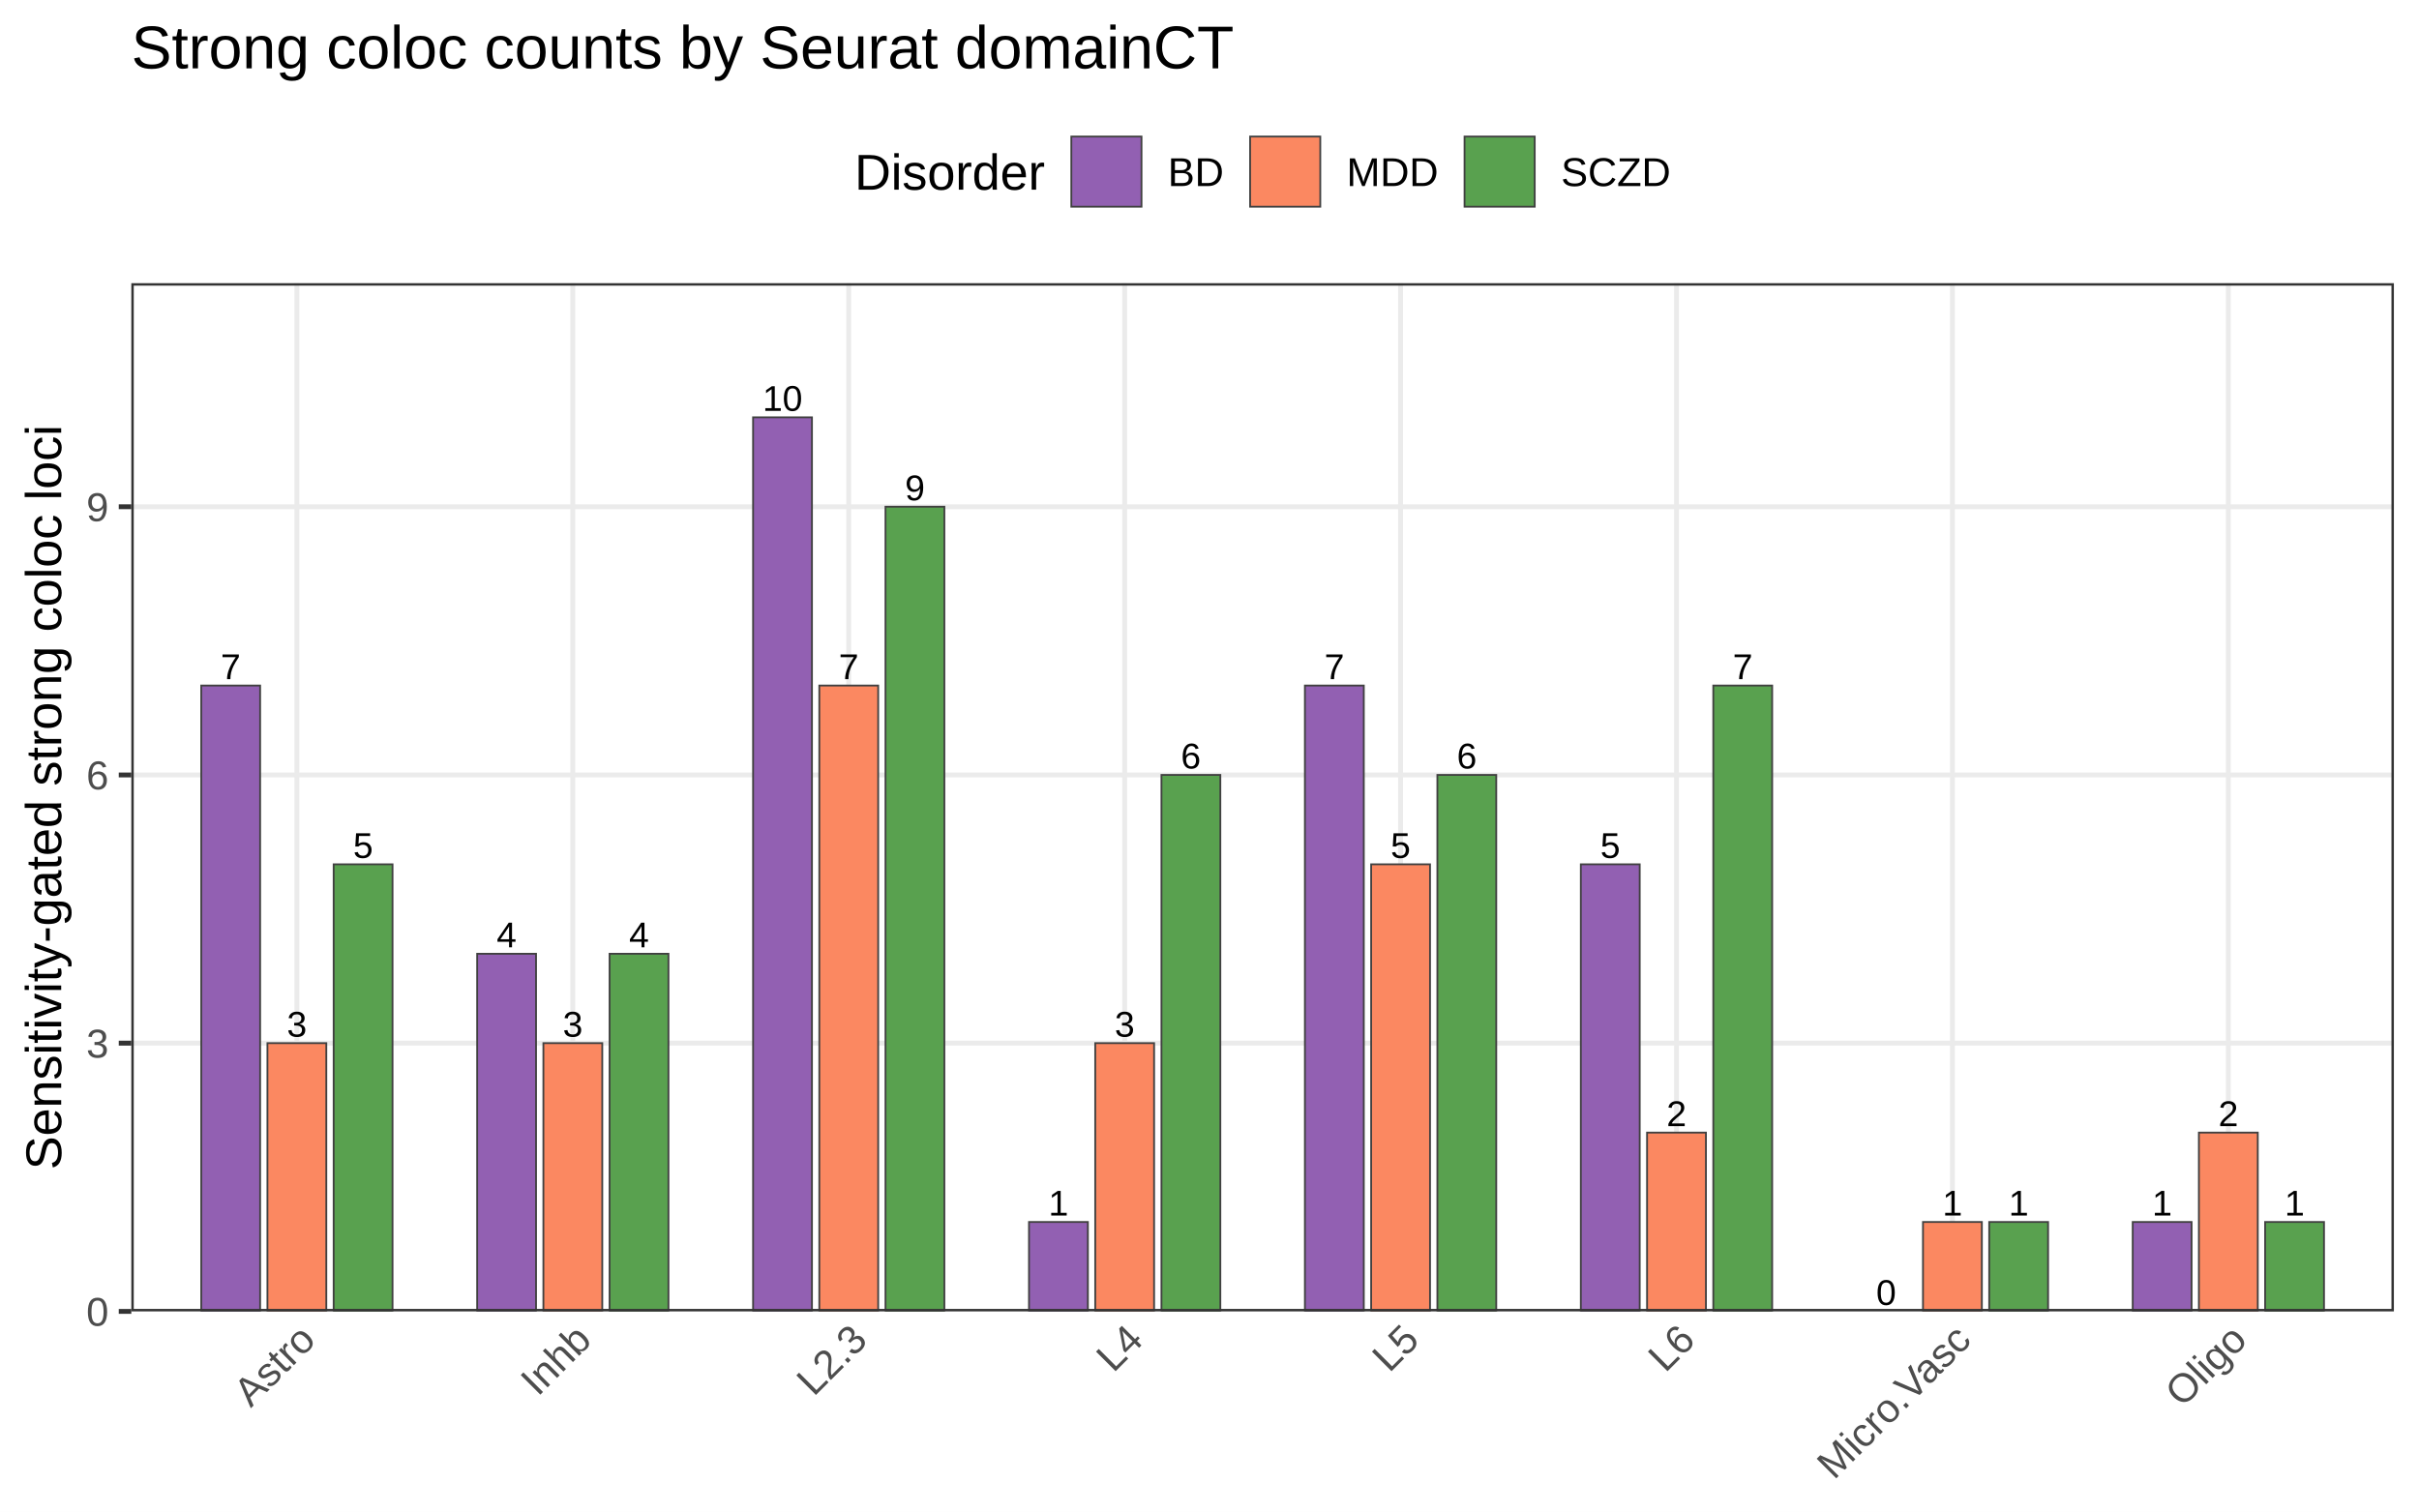
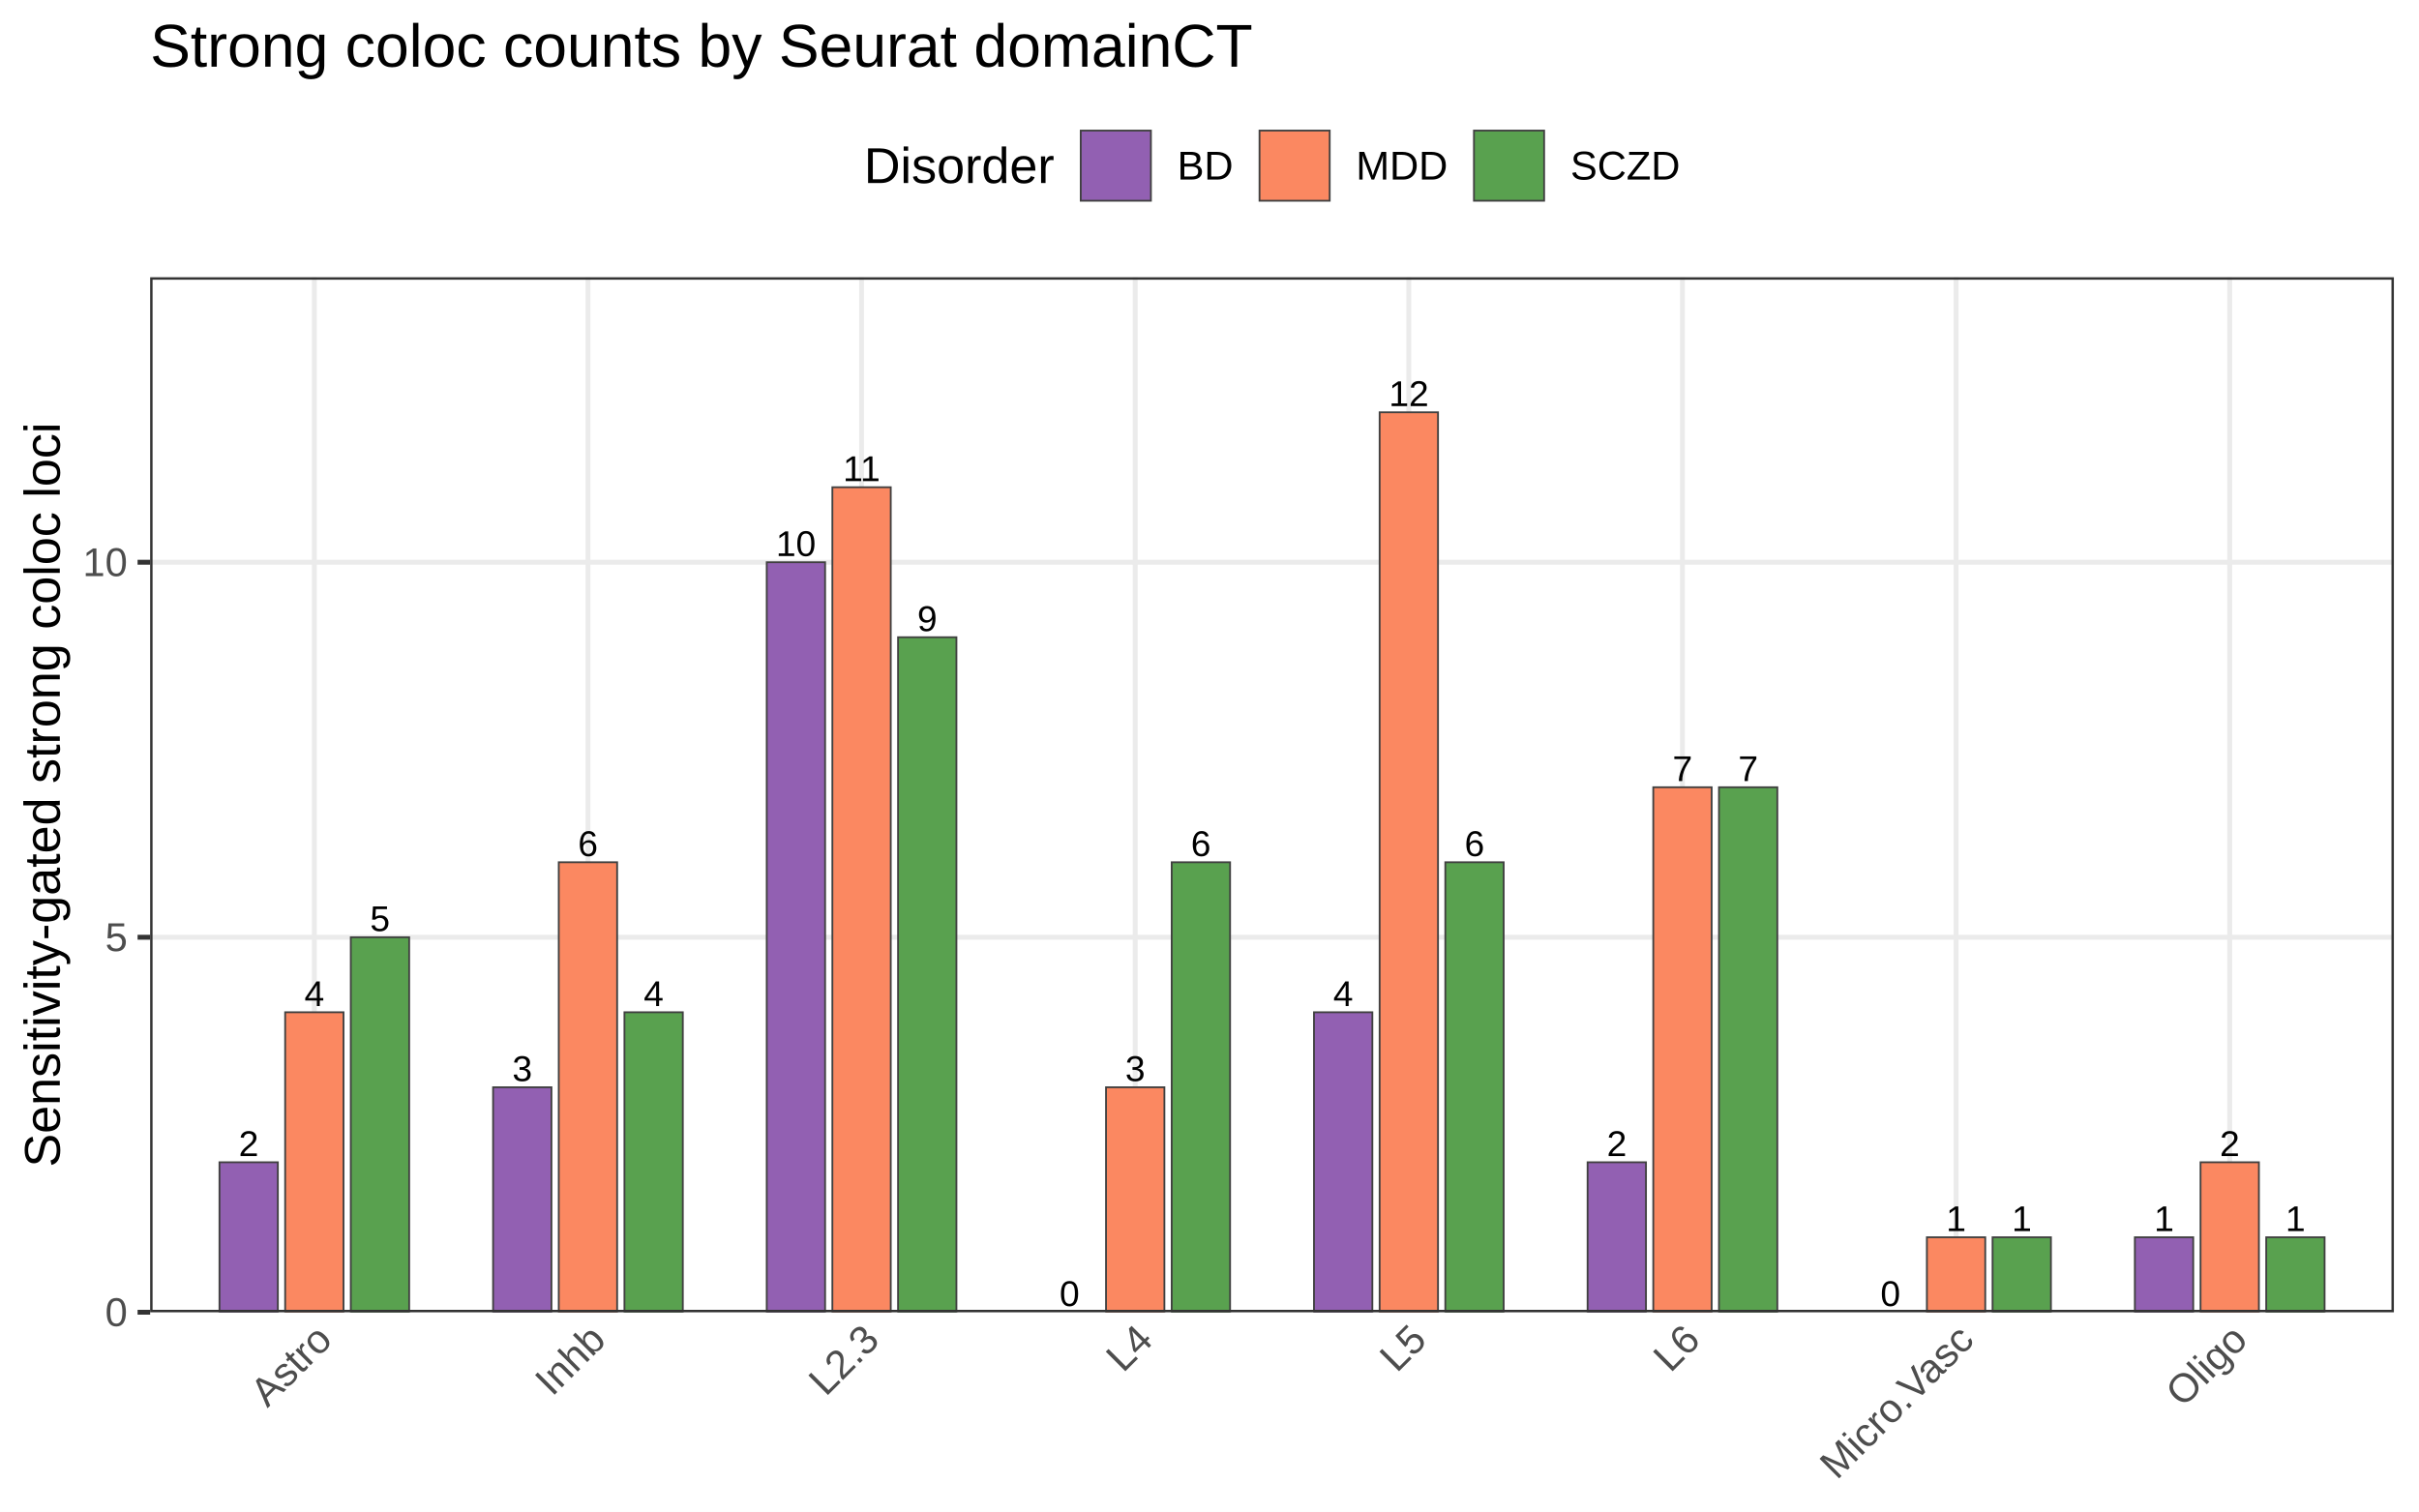
<svg xmlns="http://www.w3.org/2000/svg" width="576.00pt" height="360.00pt" viewBox="0 0 576.00 360.00">
  <g class="svglite">
    <defs>
      <style type="text/css">
    .svglite line, .svglite polyline, .svglite polygon, .svglite path, .svglite rect, .svglite circle {
      fill: none;
      stroke: #000000;
      stroke-linecap: round;
      stroke-linejoin: round;
      stroke-miterlimit: 10.00;
    }
    .svglite text {
      white-space: pre;
    }
    .svglite g.glyphgroup path {
      fill: inherit;
      stroke: none;
    }
  </style>
    </defs>
    <rect width="100%" height="100%" style="stroke: none; fill: #FFFFFF;" />
    <defs>
      <clipPath id="cpMC4wMHw1NzYuMDB8MC4wMHwzNjAuMDA=">
        <rect x="0.00" y="0.00" width="576.00" height="360.00" />
      </clipPath>
    </defs>
    <g clip-path="url(#cpMC4wMHw1NzYuMDB8MC4wMHwzNjAuMDA=)">
-       <rect x="0.00" y="0" width="576.00" height="360.00" style="stroke-width: 1.16; stroke: #FFFFFF; fill: #FFFFFF;" />
+       <rect x="-0" y="0.00" width="576.00" height="360.00" style="stroke-width: 1.16; stroke: #FFFFFF; fill: #FFFFFF;" />
    </g>
    <defs>
-       <clipPath id="cpMzEuMjd8NTcwLjAyfDY3LjQ1fDMxMi4zNA==">
-         <rect x="31.27" y="67.45" width="538.75" height="244.88" />
+       <clipPath id="cpMzUuNzV8NTcwLjAyfDY2LjAzfDMxMi41NA==">
+         <rect x="35.75" y="66.03" width="534.27" height="246.51" />
      </clipPath>
    </defs>
-     <g clip-path="url(#cpMzEuMjd8NTcwLjAyfDY3LjQ1fDMxMi4zNA==)">
-       <rect x="31.27" y="67.45" width="538.75" height="244.88" style="stroke-width: 1.16; stroke: none; fill: #FFFFFF;" />
-       <polyline points="31.27,312.34 570.02,312.34 " style="stroke-width: 1.16; stroke: #EBEBEB; stroke-linecap: butt;" />
-       <polyline points="31.27,248.45 570.02,248.45 " style="stroke-width: 1.16; stroke: #EBEBEB; stroke-linecap: butt;" />
-       <polyline points="31.27,184.57 570.02,184.57 " style="stroke-width: 1.16; stroke: #EBEBEB; stroke-linecap: butt;" />
-       <polyline points="31.27,120.69 570.02,120.69 " style="stroke-width: 1.16; stroke: #EBEBEB; stroke-linecap: butt;" />
-       <polyline points="70.69,312.34 70.69,67.45 " style="stroke-width: 1.16; stroke: #EBEBEB; stroke-linecap: butt;" />
-       <polyline points="136.39,312.34 136.39,67.45 " style="stroke-width: 1.16; stroke: #EBEBEB; stroke-linecap: butt;" />
-       <polyline points="202.09,312.34 202.09,67.45 " style="stroke-width: 1.16; stroke: #EBEBEB; stroke-linecap: butt;" />
-       <polyline points="267.80,312.34 267.80,67.45 " style="stroke-width: 1.16; stroke: #EBEBEB; stroke-linecap: butt;" />
-       <polyline points="333.50,312.34 333.50,67.45 " style="stroke-width: 1.16; stroke: #EBEBEB; stroke-linecap: butt;" />
-       <polyline points="399.20,312.34 399.20,67.45 " style="stroke-width: 1.16; stroke: #EBEBEB; stroke-linecap: butt;" />
-       <polyline points="464.90,312.34 464.90,67.45 " style="stroke-width: 1.16; stroke: #EBEBEB; stroke-linecap: butt;" />
-       <polyline points="530.60,312.34 530.60,67.45 " style="stroke-width: 1.16; stroke: #EBEBEB; stroke-linecap: butt;" />
-       <rect x="47.92" y="163.28" width="14.02" height="149.06" style="stroke-width: 0.43; stroke: #404040; stroke-linecap: butt; stroke-linejoin: miter; fill: #9260B2;" />
-       <rect x="113.62" y="227.16" width="14.02" height="85.18" style="stroke-width: 0.43; stroke: #404040; stroke-linecap: butt; stroke-linejoin: miter; fill: #9260B2;" />
-       <rect x="179.32" y="99.39" width="14.02" height="212.94" style="stroke-width: 0.43; stroke: #404040; stroke-linecap: butt; stroke-linejoin: miter; fill: #9260B2;" />
-       <rect x="245.02" y="291.04" width="14.02" height="21.29" style="stroke-width: 0.43; stroke: #404040; stroke-linecap: butt; stroke-linejoin: miter; fill: #9260B2;" />
-       <rect x="310.72" y="163.28" width="14.02" height="149.06" style="stroke-width: 0.43; stroke: #404040; stroke-linecap: butt; stroke-linejoin: miter; fill: #9260B2;" />
-       <rect x="376.42" y="205.86" width="14.02" height="106.47" style="stroke-width: 0.43; stroke: #404040; stroke-linecap: butt; stroke-linejoin: miter; fill: #9260B2;" />
-       <rect x="442.12" y="312.34" width="14.02" height="0.00" style="stroke-width: 0.43; stroke: #404040; stroke-linecap: butt; stroke-linejoin: miter; fill: #9260B2;" />
-       <rect x="507.83" y="291.04" width="14.02" height="21.29" style="stroke-width: 0.43; stroke: #404040; stroke-linecap: butt; stroke-linejoin: miter; fill: #9260B2;" />
-       <rect x="63.68" y="248.45" width="14.02" height="63.88" style="stroke-width: 0.43; stroke: #404040; stroke-linecap: butt; stroke-linejoin: miter; fill: #FB8861;" />
-       <rect x="129.39" y="248.45" width="14.02" height="63.88" style="stroke-width: 0.43; stroke: #404040; stroke-linecap: butt; stroke-linejoin: miter; fill: #FB8861;" />
-       <rect x="195.09" y="163.28" width="14.02" height="149.06" style="stroke-width: 0.43; stroke: #404040; stroke-linecap: butt; stroke-linejoin: miter; fill: #FB8861;" />
-       <rect x="260.79" y="248.45" width="14.02" height="63.88" style="stroke-width: 0.43; stroke: #404040; stroke-linecap: butt; stroke-linejoin: miter; fill: #FB8861;" />
-       <rect x="326.49" y="205.86" width="14.02" height="106.47" style="stroke-width: 0.43; stroke: #404040; stroke-linecap: butt; stroke-linejoin: miter; fill: #FB8861;" />
-       <rect x="392.19" y="269.75" width="14.02" height="42.59" style="stroke-width: 0.43; stroke: #404040; stroke-linecap: butt; stroke-linejoin: miter; fill: #FB8861;" />
-       <rect x="457.89" y="291.04" width="14.02" height="21.29" style="stroke-width: 0.43; stroke: #404040; stroke-linecap: butt; stroke-linejoin: miter; fill: #FB8861;" />
-       <rect x="523.59" y="269.75" width="14.02" height="42.59" style="stroke-width: 0.43; stroke: #404040; stroke-linecap: butt; stroke-linejoin: miter; fill: #FB8861;" />
-       <rect x="79.45" y="205.86" width="14.02" height="106.47" style="stroke-width: 0.43; stroke: #404040; stroke-linecap: butt; stroke-linejoin: miter; fill: #59A14F;" />
-       <rect x="145.15" y="227.16" width="14.02" height="85.18" style="stroke-width: 0.43; stroke: #404040; stroke-linecap: butt; stroke-linejoin: miter; fill: #59A14F;" />
-       <rect x="210.85" y="120.69" width="14.02" height="191.65" style="stroke-width: 0.43; stroke: #404040; stroke-linecap: butt; stroke-linejoin: miter; fill: #59A14F;" />
-       <rect x="276.56" y="184.57" width="14.02" height="127.77" style="stroke-width: 0.43; stroke: #404040; stroke-linecap: butt; stroke-linejoin: miter; fill: #59A14F;" />
-       <rect x="342.26" y="184.57" width="14.02" height="127.77" style="stroke-width: 0.43; stroke: #404040; stroke-linecap: butt; stroke-linejoin: miter; fill: #59A14F;" />
-       <rect x="407.96" y="163.28" width="14.02" height="149.06" style="stroke-width: 0.43; stroke: #404040; stroke-linecap: butt; stroke-linejoin: miter; fill: #59A14F;" />
-       <rect x="473.66" y="291.04" width="14.02" height="21.29" style="stroke-width: 0.43; stroke: #404040; stroke-linecap: butt; stroke-linejoin: miter; fill: #59A14F;" />
-       <rect x="539.36" y="291.04" width="14.02" height="21.29" style="stroke-width: 0.43; stroke: #404040; stroke-linecap: butt; stroke-linejoin: miter; fill: #59A14F;" />
-       <text x="54.92" y="161.75" text-anchor="middle" style="font-size: 8.54px; font-family: &quot;Arial&quot;;" textLength="4.75px" lengthAdjust="spacingAndGlyphs">7</text>
-       <text x="120.62" y="225.63" text-anchor="middle" style="font-size: 8.54px; font-family: &quot;Arial&quot;;" textLength="4.75px" lengthAdjust="spacingAndGlyphs">4</text>
-       <text x="186.33" y="97.86" text-anchor="middle" style="font-size: 8.54px; font-family: &quot;Arial&quot;;" textLength="9.50px" lengthAdjust="spacingAndGlyphs">10</text>
-       <text x="252.03" y="289.51" text-anchor="middle" style="font-size: 8.54px; font-family: &quot;Arial&quot;;" textLength="4.75px" lengthAdjust="spacingAndGlyphs">1</text>
-       <text x="317.73" y="161.75" text-anchor="middle" style="font-size: 8.54px; font-family: &quot;Arial&quot;;" textLength="4.75px" lengthAdjust="spacingAndGlyphs">7</text>
-       <text x="383.43" y="204.34" text-anchor="middle" style="font-size: 8.54px; font-family: &quot;Arial&quot;;" textLength="4.75px" lengthAdjust="spacingAndGlyphs">5</text>
-       <text x="449.13" y="310.81" text-anchor="middle" style="font-size: 8.54px; font-family: &quot;Arial&quot;;" textLength="4.75px" lengthAdjust="spacingAndGlyphs">0</text>
-       <text x="514.83" y="289.51" text-anchor="middle" style="font-size: 8.54px; font-family: &quot;Arial&quot;;" textLength="4.75px" lengthAdjust="spacingAndGlyphs">1</text>
-       <text x="70.69" y="246.92" text-anchor="middle" style="font-size: 8.54px; font-family: &quot;Arial&quot;;" textLength="4.75px" lengthAdjust="spacingAndGlyphs">3</text>
-       <text x="136.39" y="246.92" text-anchor="middle" style="font-size: 8.54px; font-family: &quot;Arial&quot;;" textLength="4.75px" lengthAdjust="spacingAndGlyphs">3</text>
-       <text x="202.09" y="161.75" text-anchor="middle" style="font-size: 8.54px; font-family: &quot;Arial&quot;;" textLength="4.75px" lengthAdjust="spacingAndGlyphs">7</text>
-       <text x="267.80" y="246.92" text-anchor="middle" style="font-size: 8.54px; font-family: &quot;Arial&quot;;" textLength="4.75px" lengthAdjust="spacingAndGlyphs">3</text>
-       <text x="333.50" y="204.34" text-anchor="middle" style="font-size: 8.54px; font-family: &quot;Arial&quot;;" textLength="4.75px" lengthAdjust="spacingAndGlyphs">5</text>
-       <text x="399.20" y="268.22" text-anchor="middle" style="font-size: 8.54px; font-family: &quot;Arial&quot;;" textLength="4.75px" lengthAdjust="spacingAndGlyphs">2</text>
-       <text x="464.90" y="289.51" text-anchor="middle" style="font-size: 8.54px; font-family: &quot;Arial&quot;;" textLength="4.75px" lengthAdjust="spacingAndGlyphs">1</text>
-       <text x="530.60" y="268.22" text-anchor="middle" style="font-size: 8.54px; font-family: &quot;Arial&quot;;" textLength="4.75px" lengthAdjust="spacingAndGlyphs">2</text>
-       <text x="86.46" y="204.34" text-anchor="middle" style="font-size: 8.54px; font-family: &quot;Arial&quot;;" textLength="4.75px" lengthAdjust="spacingAndGlyphs">5</text>
-       <text x="152.16" y="225.63" text-anchor="middle" style="font-size: 8.54px; font-family: &quot;Arial&quot;;" textLength="4.75px" lengthAdjust="spacingAndGlyphs">4</text>
-       <text x="217.86" y="119.16" text-anchor="middle" style="font-size: 8.54px; font-family: &quot;Arial&quot;;" textLength="4.75px" lengthAdjust="spacingAndGlyphs">9</text>
-       <text x="283.56" y="183.04" text-anchor="middle" style="font-size: 8.54px; font-family: &quot;Arial&quot;;" textLength="4.75px" lengthAdjust="spacingAndGlyphs">6</text>
-       <text x="349.27" y="183.04" text-anchor="middle" style="font-size: 8.54px; font-family: &quot;Arial&quot;;" textLength="4.75px" lengthAdjust="spacingAndGlyphs">6</text>
-       <text x="414.97" y="161.75" text-anchor="middle" style="font-size: 8.54px; font-family: &quot;Arial&quot;;" textLength="4.75px" lengthAdjust="spacingAndGlyphs">7</text>
-       <text x="480.67" y="289.51" text-anchor="middle" style="font-size: 8.54px; font-family: &quot;Arial&quot;;" textLength="4.75px" lengthAdjust="spacingAndGlyphs">1</text>
-       <text x="546.37" y="289.51" text-anchor="middle" style="font-size: 8.54px; font-family: &quot;Arial&quot;;" textLength="4.75px" lengthAdjust="spacingAndGlyphs">1</text>
-       <rect x="31.27" y="67.45" width="538.75" height="244.88" style="stroke-width: 1.16; stroke: #333333;" />
+     <g clip-path="url(#cpMzUuNzV8NTcwLjAyfDY2LjAzfDMxMi41NA==)">
+       <rect x="35.75" y="66.03" width="534.27" height="246.51" style="stroke-width: 1.16; stroke: none; fill: #FFFFFF;" />
+       <polyline points="35.75,312.54 570.02,312.54 " style="stroke-width: 1.16; stroke: #EBEBEB; stroke-linecap: butt;" />
+       <polyline points="35.75,223.23 570.02,223.23 " style="stroke-width: 1.16; stroke: #EBEBEB; stroke-linecap: butt;" />
+       <polyline points="35.75,133.91 570.02,133.91 " style="stroke-width: 1.16; stroke: #EBEBEB; stroke-linecap: butt;" />
+       <polyline points="74.85,312.54 74.85,66.03 " style="stroke-width: 1.16; stroke: #EBEBEB; stroke-linecap: butt;" />
+       <polyline points="140.00,312.54 140.00,66.03 " style="stroke-width: 1.16; stroke: #EBEBEB; stroke-linecap: butt;" />
+       <polyline points="205.15,312.54 205.15,66.03 " style="stroke-width: 1.16; stroke: #EBEBEB; stroke-linecap: butt;" />
+       <polyline points="270.31,312.54 270.31,66.03 " style="stroke-width: 1.16; stroke: #EBEBEB; stroke-linecap: butt;" />
+       <polyline points="335.46,312.54 335.46,66.03 " style="stroke-width: 1.16; stroke: #EBEBEB; stroke-linecap: butt;" />
+       <polyline points="400.62,312.54 400.62,66.03 " style="stroke-width: 1.16; stroke: #EBEBEB; stroke-linecap: butt;" />
+       <polyline points="465.77,312.54 465.77,66.03 " style="stroke-width: 1.16; stroke: #EBEBEB; stroke-linecap: butt;" />
+       <polyline points="530.93,312.54 530.93,66.03 " style="stroke-width: 1.16; stroke: #EBEBEB; stroke-linecap: butt;" />
+       <rect x="52.26" y="276.81" width="13.90" height="35.73" style="stroke-width: 0.43; stroke: #404040; stroke-linecap: butt; stroke-linejoin: miter; fill: #9260B2;" />
+       <rect x="117.41" y="258.95" width="13.90" height="53.59" style="stroke-width: 0.43; stroke: #404040; stroke-linecap: butt; stroke-linejoin: miter; fill: #9260B2;" />
+       <rect x="182.57" y="133.91" width="13.90" height="178.63" style="stroke-width: 0.43; stroke: #404040; stroke-linecap: butt; stroke-linejoin: miter; fill: #9260B2;" />
+       <rect x="247.72" y="312.54" width="13.90" height="0.00" style="stroke-width: 0.43; stroke: #404040; stroke-linecap: butt; stroke-linejoin: miter; fill: #9260B2;" />
+       <rect x="312.88" y="241.09" width="13.90" height="71.45" style="stroke-width: 0.43; stroke: #404040; stroke-linecap: butt; stroke-linejoin: miter; fill: #9260B2;" />
+       <rect x="378.03" y="276.81" width="13.90" height="35.73" style="stroke-width: 0.43; stroke: #404040; stroke-linecap: butt; stroke-linejoin: miter; fill: #9260B2;" />
+       <rect x="443.19" y="312.54" width="13.90" height="0.00" style="stroke-width: 0.43; stroke: #404040; stroke-linecap: butt; stroke-linejoin: miter; fill: #9260B2;" />
+       <rect x="508.34" y="294.68" width="13.90" height="17.86" style="stroke-width: 0.43; stroke: #404040; stroke-linecap: butt; stroke-linejoin: miter; fill: #9260B2;" />
+       <rect x="67.90" y="241.09" width="13.90" height="71.45" style="stroke-width: 0.43; stroke: #404040; stroke-linecap: butt; stroke-linejoin: miter; fill: #FB8861;" />
+       <rect x="133.05" y="205.36" width="13.90" height="107.18" style="stroke-width: 0.43; stroke: #404040; stroke-linecap: butt; stroke-linejoin: miter; fill: #FB8861;" />
+       <rect x="198.20" y="116.05" width="13.90" height="196.49" style="stroke-width: 0.43; stroke: #404040; stroke-linecap: butt; stroke-linejoin: miter; fill: #FB8861;" />
+       <rect x="263.36" y="258.95" width="13.90" height="53.59" style="stroke-width: 0.43; stroke: #404040; stroke-linecap: butt; stroke-linejoin: miter; fill: #FB8861;" />
+       <rect x="328.51" y="98.19" width="13.90" height="214.35" style="stroke-width: 0.43; stroke: #404040; stroke-linecap: butt; stroke-linejoin: miter; fill: #FB8861;" />
+       <rect x="393.67" y="187.50" width="13.90" height="125.04" style="stroke-width: 0.43; stroke: #404040; stroke-linecap: butt; stroke-linejoin: miter; fill: #FB8861;" />
+       <rect x="458.82" y="294.68" width="13.90" height="17.86" style="stroke-width: 0.43; stroke: #404040; stroke-linecap: butt; stroke-linejoin: miter; fill: #FB8861;" />
+       <rect x="523.98" y="276.81" width="13.90" height="35.73" style="stroke-width: 0.43; stroke: #404040; stroke-linecap: butt; stroke-linejoin: miter; fill: #FB8861;" />
+       <rect x="83.53" y="223.23" width="13.90" height="89.31" style="stroke-width: 0.43; stroke: #404040; stroke-linecap: butt; stroke-linejoin: miter; fill: #59A14F;" />
+       <rect x="148.69" y="241.09" width="13.90" height="71.45" style="stroke-width: 0.43; stroke: #404040; stroke-linecap: butt; stroke-linejoin: miter; fill: #59A14F;" />
+       <rect x="213.84" y="151.77" width="13.90" height="160.76" style="stroke-width: 0.43; stroke: #404040; stroke-linecap: butt; stroke-linejoin: miter; fill: #59A14F;" />
+       <rect x="279.00" y="205.36" width="13.90" height="107.18" style="stroke-width: 0.43; stroke: #404040; stroke-linecap: butt; stroke-linejoin: miter; fill: #59A14F;" />
+       <rect x="344.15" y="205.36" width="13.90" height="107.18" style="stroke-width: 0.43; stroke: #404040; stroke-linecap: butt; stroke-linejoin: miter; fill: #59A14F;" />
+       <rect x="409.31" y="187.50" width="13.90" height="125.04" style="stroke-width: 0.43; stroke: #404040; stroke-linecap: butt; stroke-linejoin: miter; fill: #59A14F;" />
+       <rect x="474.46" y="294.68" width="13.90" height="17.86" style="stroke-width: 0.43; stroke: #404040; stroke-linecap: butt; stroke-linejoin: miter; fill: #59A14F;" />
+       <rect x="539.62" y="294.68" width="13.90" height="17.86" style="stroke-width: 0.43; stroke: #404040; stroke-linecap: butt; stroke-linejoin: miter; fill: #59A14F;" />
+       <text x="59.21" y="275.35" text-anchor="middle" style="font-size: 8.54px; font-family: &quot;Liberation Sans&quot;;" textLength="4.75px" lengthAdjust="spacingAndGlyphs">2</text>
+       <text x="124.36" y="257.48" text-anchor="middle" style="font-size: 8.54px; font-family: &quot;Liberation Sans&quot;;" textLength="4.75px" lengthAdjust="spacingAndGlyphs">3</text>
+       <text x="189.52" y="132.44" text-anchor="middle" style="font-size: 8.54px; font-family: &quot;Liberation Sans&quot;;" textLength="9.50px" lengthAdjust="spacingAndGlyphs">10</text>
+       <text x="254.67" y="311.07" text-anchor="middle" style="font-size: 8.54px; font-family: &quot;Liberation Sans&quot;;" textLength="4.75px" lengthAdjust="spacingAndGlyphs">0</text>
+       <text x="319.83" y="239.62" text-anchor="middle" style="font-size: 8.54px; font-family: &quot;Liberation Sans&quot;;" textLength="4.75px" lengthAdjust="spacingAndGlyphs">4</text>
+       <text x="384.98" y="275.35" text-anchor="middle" style="font-size: 8.54px; font-family: &quot;Liberation Sans&quot;;" textLength="4.75px" lengthAdjust="spacingAndGlyphs">2</text>
+       <text x="450.14" y="311.07" text-anchor="middle" style="font-size: 8.54px; font-family: &quot;Liberation Sans&quot;;" textLength="4.75px" lengthAdjust="spacingAndGlyphs">0</text>
+       <text x="515.29" y="293.21" text-anchor="middle" style="font-size: 8.54px; font-family: &quot;Liberation Sans&quot;;" textLength="4.75px" lengthAdjust="spacingAndGlyphs">1</text>
+       <text x="74.85" y="239.62" text-anchor="middle" style="font-size: 8.54px; font-family: &quot;Liberation Sans&quot;;" textLength="4.75px" lengthAdjust="spacingAndGlyphs">4</text>
+       <text x="140.00" y="203.90" text-anchor="middle" style="font-size: 8.54px; font-family: &quot;Liberation Sans&quot;;" textLength="4.75px" lengthAdjust="spacingAndGlyphs">6</text>
+       <text x="205.15" y="114.58" text-anchor="middle" style="font-size: 8.54px; font-family: &quot;Liberation Sans&quot;;" textLength="8.86px" lengthAdjust="spacingAndGlyphs">11</text>
+       <text x="270.31" y="257.48" text-anchor="middle" style="font-size: 8.54px; font-family: &quot;Liberation Sans&quot;;" textLength="4.75px" lengthAdjust="spacingAndGlyphs">3</text>
+       <text x="335.46" y="96.72" text-anchor="middle" style="font-size: 8.54px; font-family: &quot;Liberation Sans&quot;;" textLength="9.50px" lengthAdjust="spacingAndGlyphs">12</text>
+       <text x="400.62" y="186.03" text-anchor="middle" style="font-size: 8.54px; font-family: &quot;Liberation Sans&quot;;" textLength="4.75px" lengthAdjust="spacingAndGlyphs">7</text>
+       <text x="465.77" y="293.21" text-anchor="middle" style="font-size: 8.54px; font-family: &quot;Liberation Sans&quot;;" textLength="4.75px" lengthAdjust="spacingAndGlyphs">1</text>
+       <text x="530.93" y="275.35" text-anchor="middle" style="font-size: 8.54px; font-family: &quot;Liberation Sans&quot;;" textLength="4.75px" lengthAdjust="spacingAndGlyphs">2</text>
+       <text x="90.48" y="221.76" text-anchor="middle" style="font-size: 8.54px; font-family: &quot;Liberation Sans&quot;;" textLength="4.75px" lengthAdjust="spacingAndGlyphs">5</text>
+       <text x="155.64" y="239.62" text-anchor="middle" style="font-size: 8.54px; font-family: &quot;Liberation Sans&quot;;" textLength="4.75px" lengthAdjust="spacingAndGlyphs">4</text>
+       <text x="220.79" y="150.31" text-anchor="middle" style="font-size: 8.54px; font-family: &quot;Liberation Sans&quot;;" textLength="4.75px" lengthAdjust="spacingAndGlyphs">9</text>
+       <text x="285.95" y="203.90" text-anchor="middle" style="font-size: 8.54px; font-family: &quot;Liberation Sans&quot;;" textLength="4.75px" lengthAdjust="spacingAndGlyphs">6</text>
+       <text x="351.10" y="203.90" text-anchor="middle" style="font-size: 8.54px; font-family: &quot;Liberation Sans&quot;;" textLength="4.75px" lengthAdjust="spacingAndGlyphs">6</text>
+       <text x="416.26" y="186.03" text-anchor="middle" style="font-size: 8.54px; font-family: &quot;Liberation Sans&quot;;" textLength="4.75px" lengthAdjust="spacingAndGlyphs">7</text>
+       <text x="481.41" y="293.21" text-anchor="middle" style="font-size: 8.54px; font-family: &quot;Liberation Sans&quot;;" textLength="4.75px" lengthAdjust="spacingAndGlyphs">1</text>
+       <text x="546.57" y="293.21" text-anchor="middle" style="font-size: 8.54px; font-family: &quot;Liberation Sans&quot;;" textLength="4.75px" lengthAdjust="spacingAndGlyphs">1</text>
+       <rect x="35.75" y="66.03" width="534.27" height="246.51" style="stroke-width: 1.16; stroke: #333333;" />
    </g>
    <g clip-path="url(#cpMC4wMHw1NzYuMDB8MC4wMHwzNjAuMDA=)">
-       <text x="25.89" y="315.77" text-anchor="end" style="font-size: 9.60px;fill: #4D4D4D; font-family: &quot;Arial&quot;;" textLength="5.33px" lengthAdjust="spacingAndGlyphs">0</text>
-       <text x="25.89" y="251.89" text-anchor="end" style="font-size: 9.60px;fill: #4D4D4D; font-family: &quot;Arial&quot;;" textLength="5.33px" lengthAdjust="spacingAndGlyphs">3</text>
-       <text x="25.89" y="188.00" text-anchor="end" style="font-size: 9.60px;fill: #4D4D4D; font-family: &quot;Arial&quot;;" textLength="5.33px" lengthAdjust="spacingAndGlyphs">6</text>
-       <text x="25.89" y="124.12" text-anchor="end" style="font-size: 9.60px;fill: #4D4D4D; font-family: &quot;Arial&quot;;" textLength="5.33px" lengthAdjust="spacingAndGlyphs">9</text>
-       <polyline points="28.28,312.34 31.27,312.34 " style="stroke-width: 1.16; stroke: #333333; stroke-linecap: butt;" />
-       <polyline points="28.28,248.45 31.27,248.45 " style="stroke-width: 1.16; stroke: #333333; stroke-linecap: butt;" />
-       <polyline points="28.28,184.57 31.27,184.57 " style="stroke-width: 1.16; stroke: #333333; stroke-linecap: butt;" />
-       <polyline points="28.28,120.69 31.27,120.69 " style="stroke-width: 1.16; stroke: #333333; stroke-linecap: butt;" />
-       <text transform="translate(75.55,319.58) rotate(-45)" text-anchor="end" style="font-size: 9.60px;fill: #4D4D4D; font-family: &quot;Arial&quot;;" textLength="22.39px" lengthAdjust="spacingAndGlyphs">Astro</text>
-       <text transform="translate(141.25,319.58) rotate(-45)" text-anchor="end" style="font-size: 9.60px;fill: #4D4D4D; font-family: &quot;Arial&quot;;" textLength="18.66px" lengthAdjust="spacingAndGlyphs">Inhb</text>
-       <text transform="translate(206.95,319.58) rotate(-45)" text-anchor="end" style="font-size: 9.60px;fill: #4D4D4D; font-family: &quot;Arial&quot;;" textLength="18.66px" lengthAdjust="spacingAndGlyphs">L2.3</text>
-       <text transform="translate(272.65,319.58) rotate(-45)" text-anchor="end" style="font-size: 9.60px;fill: #4D4D4D; font-family: &quot;Arial&quot;;" textLength="10.66px" lengthAdjust="spacingAndGlyphs">L4</text>
-       <text transform="translate(338.35,319.58) rotate(-45)" text-anchor="end" style="font-size: 9.60px;fill: #4D4D4D; font-family: &quot;Arial&quot;;" textLength="10.66px" lengthAdjust="spacingAndGlyphs">L5</text>
-       <text transform="translate(404.06,319.58) rotate(-45)" text-anchor="end" style="font-size: 9.60px;fill: #4D4D4D; font-family: &quot;Arial&quot;;" textLength="10.66px" lengthAdjust="spacingAndGlyphs">L6</text>
-       <text transform="translate(469.76,319.58) rotate(-45)" text-anchor="end" style="font-size: 9.60px;fill: #4D4D4D; font-family: &quot;Arial&quot;;" textLength="46.70px" lengthAdjust="spacingAndGlyphs">Micro.Vasc</text>
-       <text transform="translate(535.46,319.58) rotate(-45)" text-anchor="end" style="font-size: 9.60px;fill: #4D4D4D; font-family: &quot;Arial&quot;;" textLength="22.38px" lengthAdjust="spacingAndGlyphs">Oligo</text>
-       <text transform="translate(14.57,189.89) rotate(-90)" text-anchor="middle" style="font-size: 12.00px; font-family: &quot;Arial&quot;;" textLength="177.39px" lengthAdjust="spacingAndGlyphs">Sensitivity-gated strong coloc loci</text>
-       <rect x="197.50" y="26.26" width="206.29" height="29.24" style="stroke-width: 1.16; stroke: none; fill: #FFFFFF;" />
-       <text x="203.48" y="45.18" style="font-size: 12.00px; font-family: &quot;Arial&quot;;" textLength="45.36px" lengthAdjust="spacingAndGlyphs">Disorder</text>
-       <rect x="254.82" y="32.24" width="17.28" height="17.28" style="stroke-width: 1.16; stroke: none; fill: #FFFFFF;" />
-       <rect x="255.10" y="32.52" width="16.71" height="16.71" style="stroke-width: 0.43; stroke: #404040; stroke-linecap: butt; stroke-linejoin: miter; fill: #9260B2;" />
-       <rect x="297.38" y="32.24" width="17.28" height="17.28" style="stroke-width: 1.16; stroke: none; fill: #FFFFFF;" />
-       <rect x="297.67" y="32.52" width="16.71" height="16.71" style="stroke-width: 0.43; stroke: #404040; stroke-linecap: butt; stroke-linejoin: miter; fill: #FB8861;" />
-       <rect x="348.45" y="32.24" width="17.28" height="17.28" style="stroke-width: 1.16; stroke: none; fill: #FFFFFF;" />
-       <rect x="348.73" y="32.52" width="16.71" height="16.71" style="stroke-width: 0.43; stroke: #404040; stroke-linecap: butt; stroke-linejoin: miter; fill: #59A14F;" />
-       <text x="278.08" y="44.31" style="font-size: 9.60px; font-family: &quot;Arial&quot;;" textLength="13.33px" lengthAdjust="spacingAndGlyphs">BD</text>
-       <text x="320.64" y="44.31" style="font-size: 9.60px; font-family: &quot;Arial&quot;;" textLength="21.83px" lengthAdjust="spacingAndGlyphs">MDD</text>
-       <text x="371.70" y="44.31" style="font-size: 9.60px; font-family: &quot;Arial&quot;;" textLength="26.11px" lengthAdjust="spacingAndGlyphs">SCZD</text>
-       <text x="31.27" y="16.28" style="font-size: 14.40px; font-family: &quot;Arial&quot;;" textLength="262.38px" lengthAdjust="spacingAndGlyphs">Strong coloc counts by Seurat domainCT</text>
+       <text x="30.37" y="315.84" text-anchor="end" style="font-size: 9.60px;fill: #4D4D4D; font-family: &quot;Liberation Sans&quot;;" textLength="5.33px" lengthAdjust="spacingAndGlyphs">0</text>
+       <text x="30.37" y="226.52" text-anchor="end" style="font-size: 9.60px;fill: #4D4D4D; font-family: &quot;Liberation Sans&quot;;" textLength="5.33px" lengthAdjust="spacingAndGlyphs">5</text>
+       <text x="30.37" y="137.21" text-anchor="end" style="font-size: 9.60px;fill: #4D4D4D; font-family: &quot;Liberation Sans&quot;;" textLength="10.66px" lengthAdjust="spacingAndGlyphs">10</text>
+       <polyline points="32.76,312.54 35.75,312.54 " style="stroke-width: 1.16; stroke: #333333; stroke-linecap: butt;" />
+       <polyline points="32.76,223.23 35.75,223.23 " style="stroke-width: 1.16; stroke: #333333; stroke-linecap: butt;" />
+       <polyline points="32.76,133.91 35.75,133.91 " style="stroke-width: 1.16; stroke: #333333; stroke-linecap: butt;" />
+       <text transform="translate(79.51,319.59) rotate(-45)" text-anchor="end" style="font-size: 9.60px;fill: #4D4D4D; font-family: &quot;Liberation Sans&quot;;" textLength="22.39px" lengthAdjust="spacingAndGlyphs">Astro</text>
+       <text transform="translate(144.66,319.59) rotate(-45)" text-anchor="end" style="font-size: 9.60px;fill: #4D4D4D; font-family: &quot;Liberation Sans&quot;;" textLength="18.66px" lengthAdjust="spacingAndGlyphs">Inhb</text>
+       <text transform="translate(209.82,319.59) rotate(-45)" text-anchor="end" style="font-size: 9.60px;fill: #4D4D4D; font-family: &quot;Liberation Sans&quot;;" textLength="18.66px" lengthAdjust="spacingAndGlyphs">L2.3</text>
+       <text transform="translate(274.97,319.59) rotate(-45)" text-anchor="end" style="font-size: 9.60px;fill: #4D4D4D; font-family: &quot;Liberation Sans&quot;;" textLength="10.66px" lengthAdjust="spacingAndGlyphs">L4</text>
+       <text transform="translate(340.13,319.59) rotate(-45)" text-anchor="end" style="font-size: 9.60px;fill: #4D4D4D; font-family: &quot;Liberation Sans&quot;;" textLength="10.66px" lengthAdjust="spacingAndGlyphs">L5</text>
+       <text transform="translate(405.28,319.59) rotate(-45)" text-anchor="end" style="font-size: 9.60px;fill: #4D4D4D; font-family: &quot;Liberation Sans&quot;;" textLength="10.66px" lengthAdjust="spacingAndGlyphs">L6</text>
+       <text transform="translate(470.44,319.59) rotate(-45)" text-anchor="end" style="font-size: 9.60px;fill: #4D4D4D; font-family: &quot;Liberation Sans&quot;;" textLength="46.70px" lengthAdjust="spacingAndGlyphs">Micro.Vasc</text>
+       <text transform="translate(535.59,319.59) rotate(-45)" text-anchor="end" style="font-size: 9.60px;fill: #4D4D4D; font-family: &quot;Liberation Sans&quot;;" textLength="22.38px" lengthAdjust="spacingAndGlyphs">Oligo</text>
+       <text transform="translate(14.24,189.29) rotate(-90)" text-anchor="middle" style="font-size: 12.00px; font-family: &quot;Liberation Sans&quot;;" textLength="177.39px" lengthAdjust="spacingAndGlyphs">Sensitivity-gated strong coloc loci</text>
+       <rect x="199.74" y="24.84" width="206.29" height="29.24" style="stroke-width: 1.16; stroke: none; fill: #FFFFFF;" />
+       <text x="205.72" y="43.59" style="font-size: 12.00px; font-family: &quot;Liberation Sans&quot;;" textLength="45.36px" lengthAdjust="spacingAndGlyphs">Disorder</text>
+       <rect x="257.06" y="30.82" width="17.28" height="17.28" style="stroke-width: 1.16; stroke: none; fill: #FFFFFF;" />
+       <rect x="257.34" y="31.10" width="16.71" height="16.71" style="stroke-width: 0.43; stroke: #404040; stroke-linecap: butt; stroke-linejoin: miter; fill: #9260B2;" />
+       <rect x="299.62" y="30.82" width="17.28" height="17.28" style="stroke-width: 1.16; stroke: none; fill: #FFFFFF;" />
+       <rect x="299.91" y="31.10" width="16.71" height="16.71" style="stroke-width: 0.43; stroke: #404040; stroke-linecap: butt; stroke-linejoin: miter; fill: #FB8861;" />
+       <rect x="350.69" y="30.82" width="17.28" height="17.28" style="stroke-width: 1.16; stroke: none; fill: #FFFFFF;" />
+       <rect x="350.97" y="31.10" width="16.71" height="16.71" style="stroke-width: 0.43; stroke: #404040; stroke-linecap: butt; stroke-linejoin: miter; fill: #59A14F;" />
+       <text x="280.32" y="42.76" style="font-size: 9.60px; font-family: &quot;Liberation Sans&quot;;" textLength="13.33px" lengthAdjust="spacingAndGlyphs">BD</text>
+       <text x="322.88" y="42.76" style="font-size: 9.60px; font-family: &quot;Liberation Sans&quot;;" textLength="21.83px" lengthAdjust="spacingAndGlyphs">MDD</text>
+       <text x="373.94" y="42.76" style="font-size: 9.60px; font-family: &quot;Liberation Sans&quot;;" textLength="26.11px" lengthAdjust="spacingAndGlyphs">SCZD</text>
+       <text x="35.75" y="15.88" style="font-size: 14.40px; font-family: &quot;Liberation Sans&quot;;" textLength="262.38px" lengthAdjust="spacingAndGlyphs">Strong coloc counts by Seurat domainCT</text>
    </g>
  </g>
</svg>
